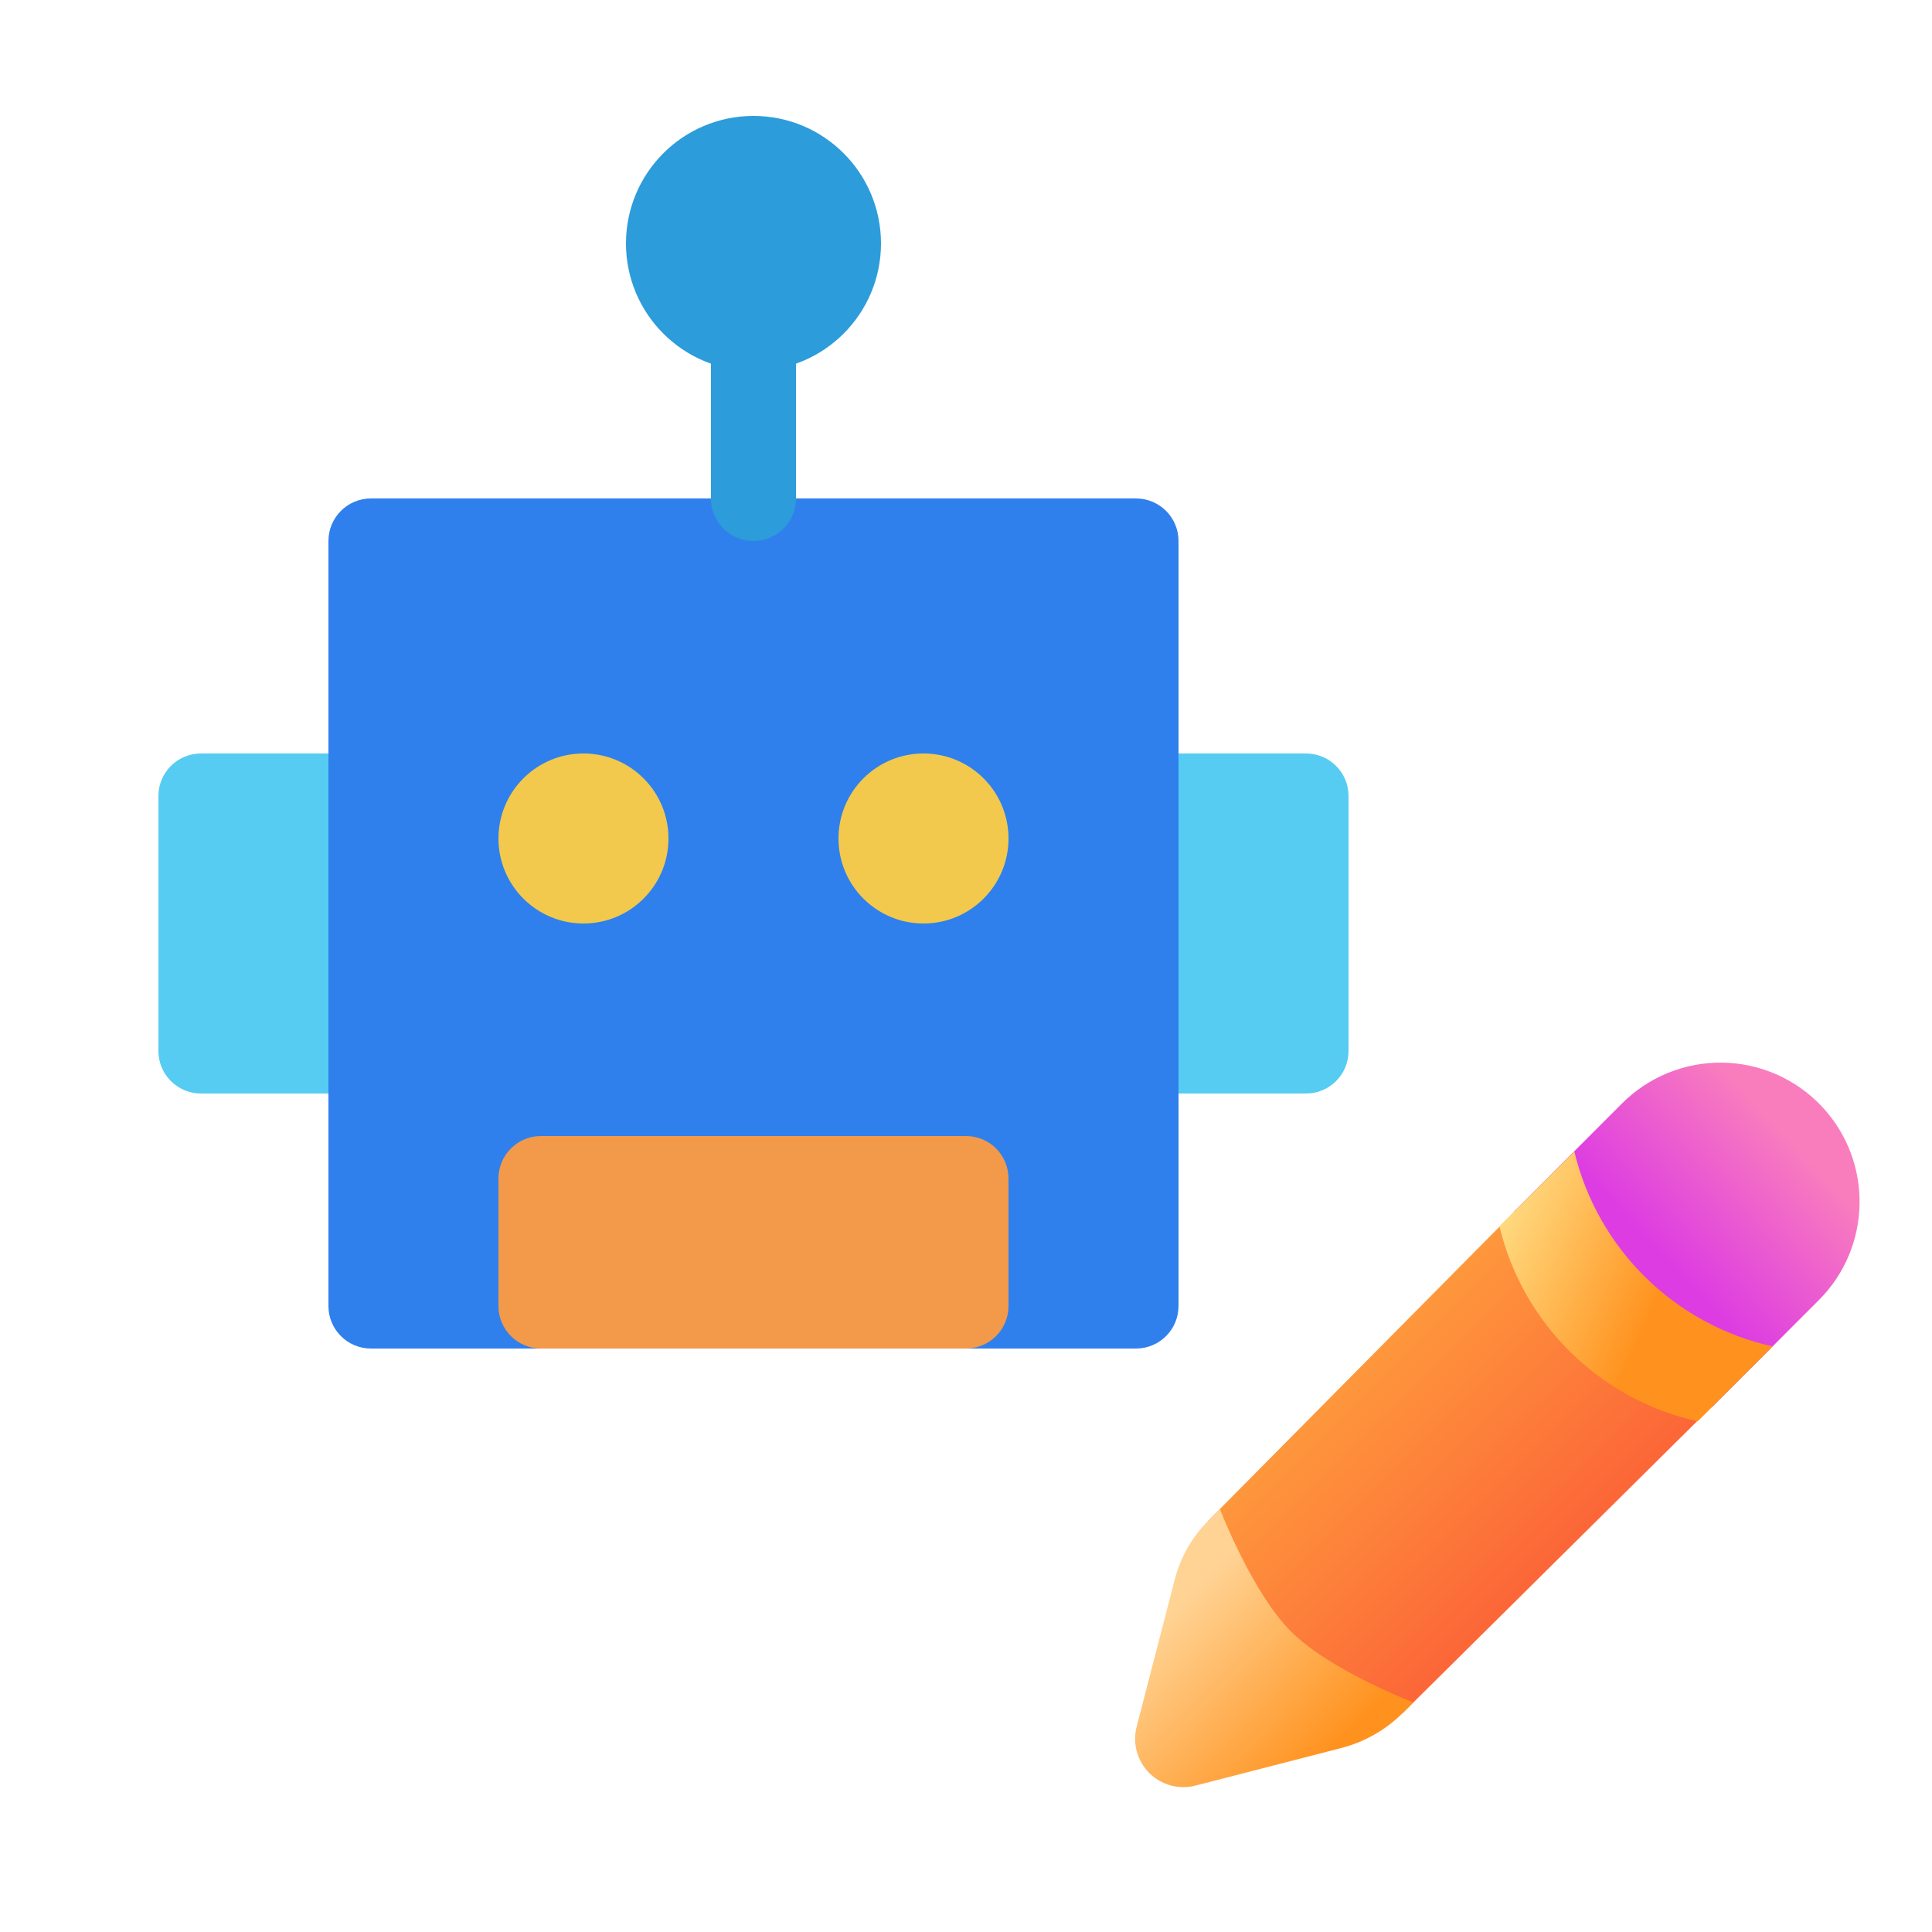
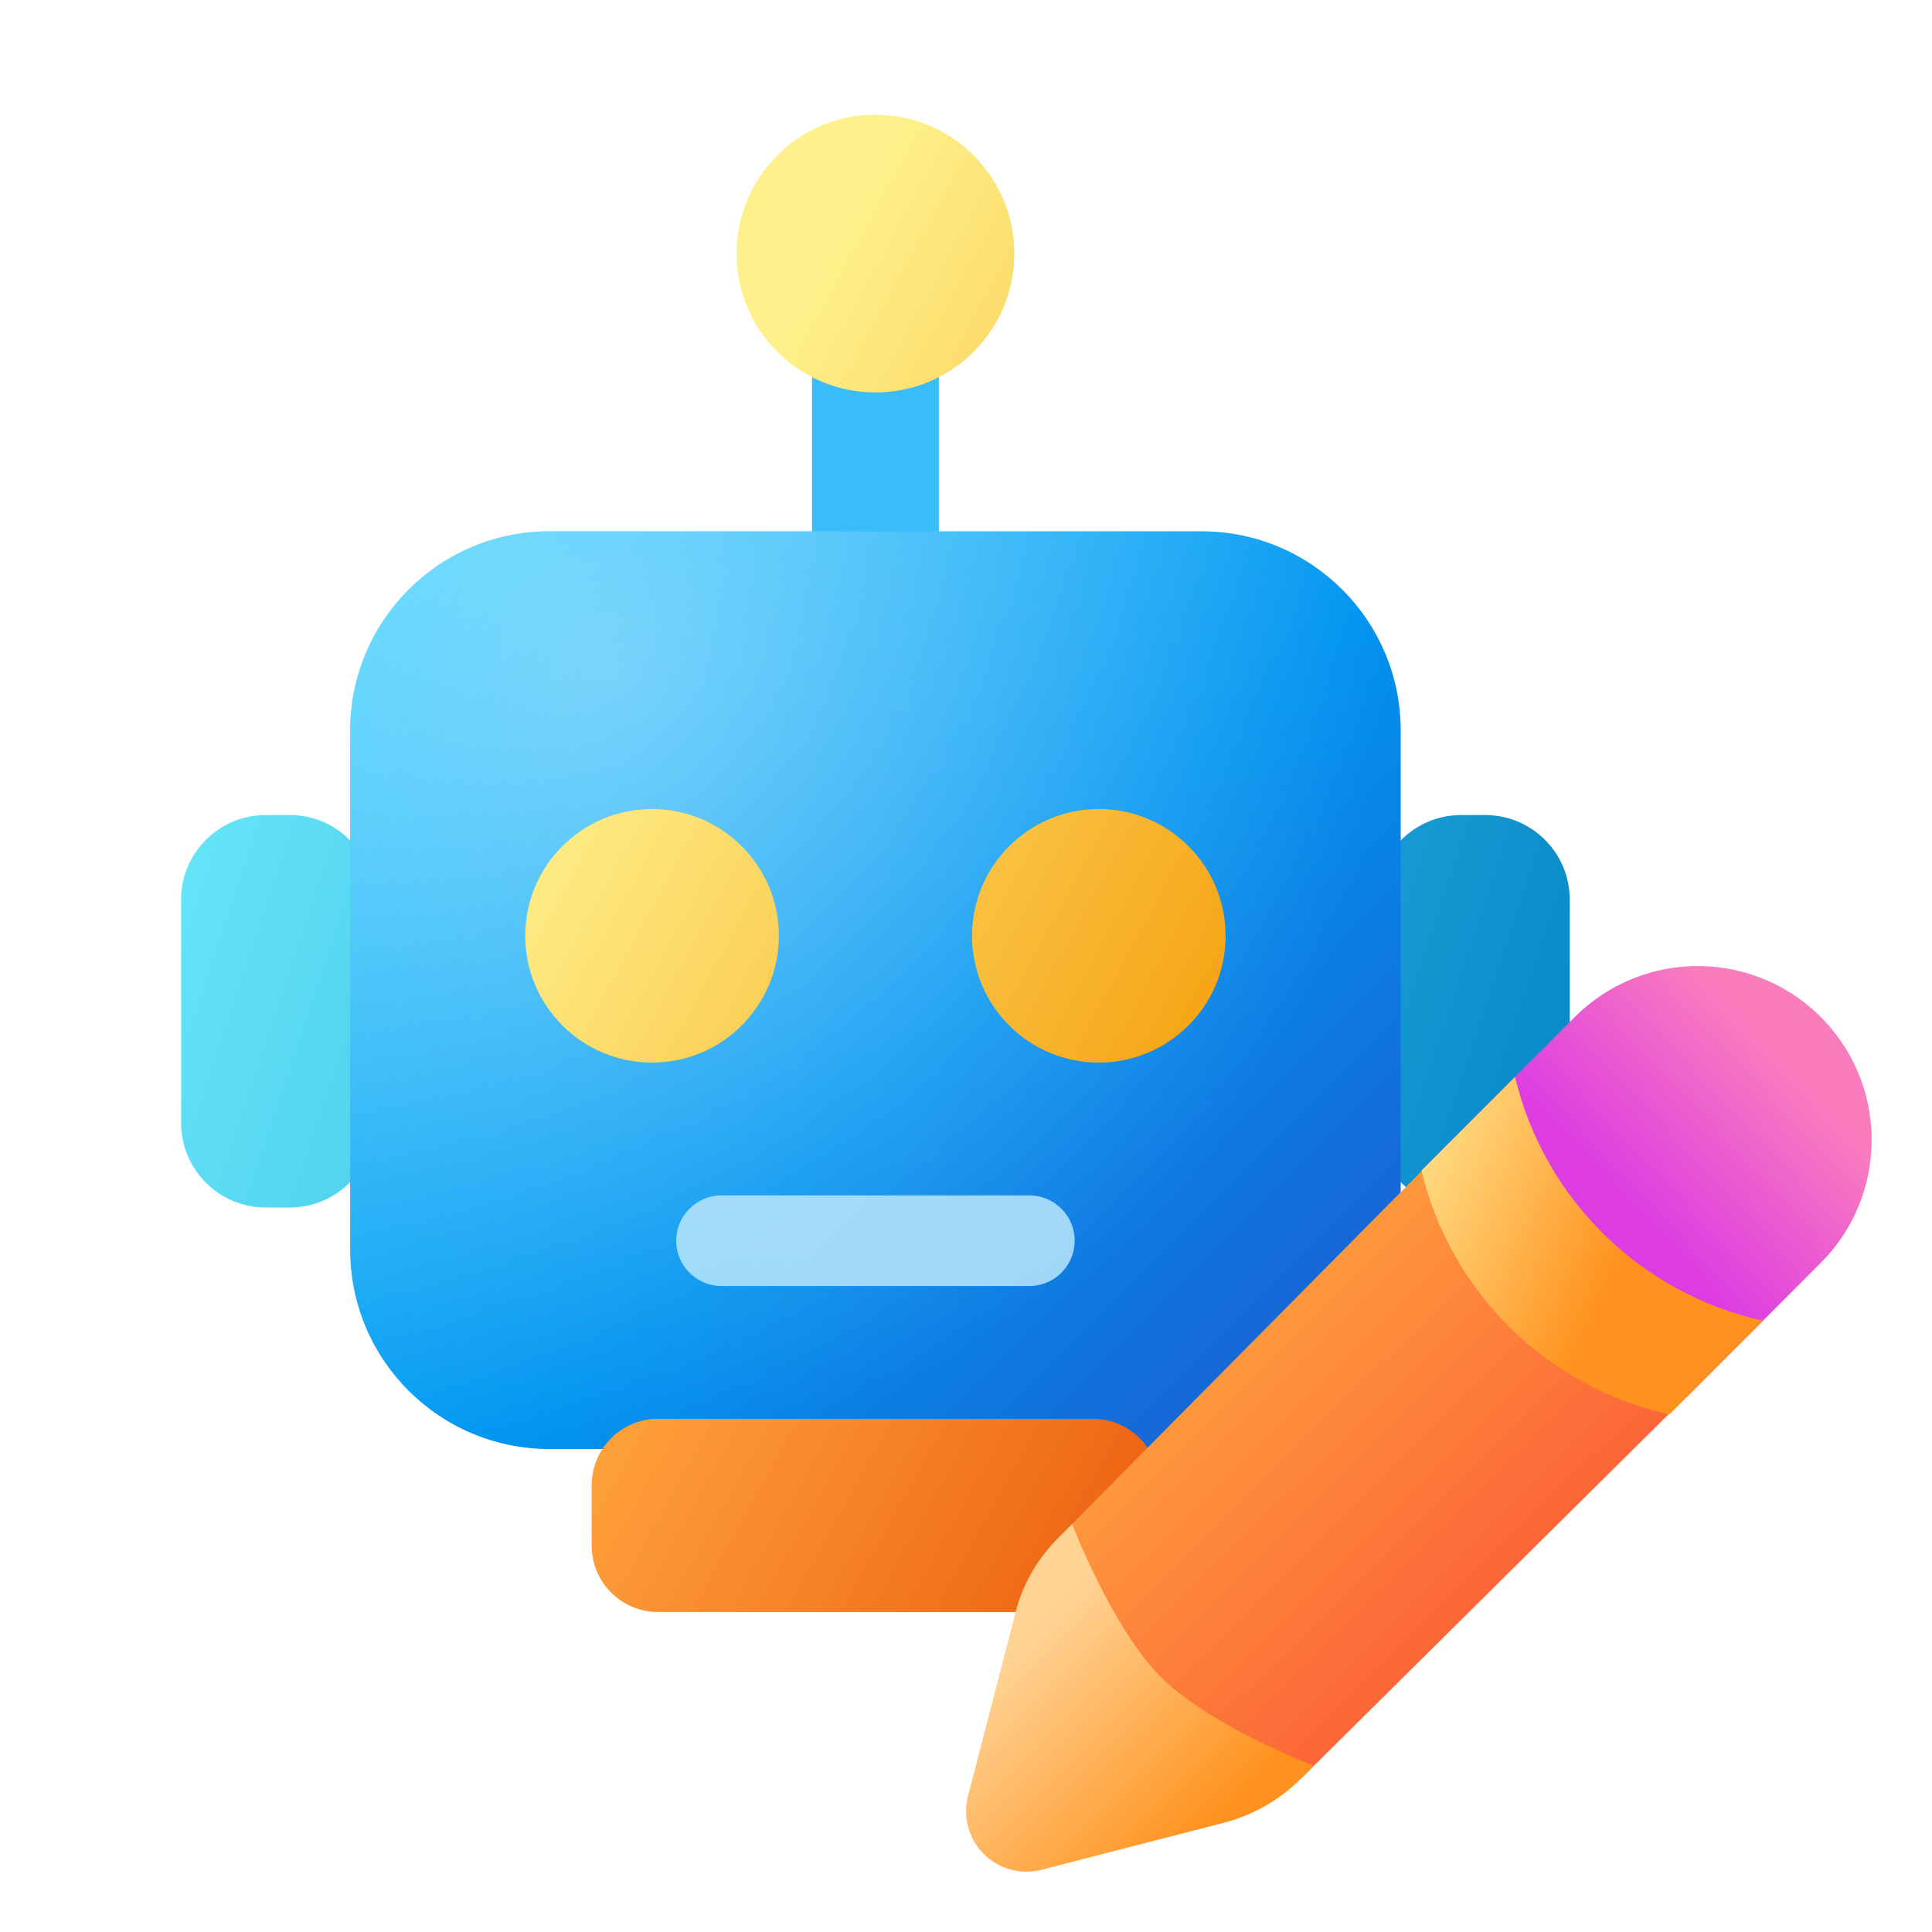
- <svg xmlns="http://www.w3.org/2000/svg" width="1em" height="1em" viewBox="0 0 80 80">
+ <svg xmlns="http://www.w3.org/2000/svg" width="1em" height="1em" viewBox="0 0 32 32">
+   <defs>
+     <linearGradient id="reHead" x1="6" y1="8" x2="23" y2="25" gradientUnits="userSpaceOnUse">
+       <stop offset="0" stop-color="#3bd5ff" />
+       <stop offset="0.55" stop-color="#0094f0" />
+       <stop offset="1" stop-color="#2052cb" />
+     </linearGradient>
+     <radialGradient id="reGlow" cx="10" cy="11" r="13" gradientUnits="userSpaceOnUse">
+       <stop offset="0" stop-color="#e0f2fe" stop-opacity="0.45" />
+       <stop offset="1" stop-color="#e0f2fe" stop-opacity="0" />
+     </radialGradient>
+     <linearGradient id="reEar" x1="2.5" y1="13" x2="26.5" y2="21" gradientUnits="userSpaceOnUse">
+       <stop offset="0" stop-color="#67e8f9" />
+       <stop offset="1" stop-color="#0284c7" />
+     </linearGradient>
+     <linearGradient id="reEye" x1="9" y1="13" x2="20" y2="19" gradientUnits="userSpaceOnUse">
+       <stop offset="0" stop-color="#fef08a" />
+       <stop offset="1" stop-color="#f59e0b" />
+     </linearGradient>
+     <linearGradient id="reNeck" x1="10" y1="23" x2="19" y2="28" gradientUnits="userSpaceOnUse">
+       <stop offset="0" stop-color="#ffa43d" />
+       <stop offset="1" stop-color="#ea580c" />
+     </linearGradient>
+     <linearGradient id="rePBody" x1="20.861" x2="27.044" y1="19.948" y2="26.149" gradientUnits="userSpaceOnUse">
+       <stop stop-color="#ffa43d" />
+       <stop offset="1" stop-color="#fb5937" />
+     </linearGradient>
+     <linearGradient id="rePTip" x1="15.174" x2="19.325" y1="26.847" y2="30.975" gradientUnits="userSpaceOnUse">
+       <stop offset=".255" stop-color="#ffd394" />
+       <stop offset="1" stop-color="#ff921f" />
+     </linearGradient>
+     <linearGradient id="rePEraser" x1="29.502" x2="26.869" y1="17.485" y2="19.969" gradientUnits="userSpaceOnUse">
+       <stop stop-color="#f97dbd" />
+       <stop offset="1" stop-color="#dd3ce2" />
+     </linearGradient>
+     <linearGradient id="rePBand" x1="26.469" x2="22.489" y1="21.664" y2="19.902" gradientUnits="userSpaceOnUse">
+       <stop stop-color="#ff921f" />
+       <stop offset="1" stop-color="#ffe994" />
+     </linearGradient>
+   </defs>
  <g fill="none">
-     <g transform="translate(-4, -4) scale(0.88)">
-       <rect width="40" height="40" x="20" y="28" fill="#2f80ed" rx="2" />
-       <path fill="#f2994a" fill-rule="evenodd" d="M30 68h20a2 2 0 0 0 2-2v-6a2 2 0 0 0-2-2H30a2 2 0 0 0-2 2v6a2 2 0 0 0 2 2" clip-rule="evenodd" />
-       <path fill="#56ccf2" fill-rule="evenodd" d="M20 40h-6a2 2 0 0 0-2 2v12a2 2 0 0 0 2 2h6zm40 16h6a2 2 0 0 0 2-2V42a2 2 0 0 0-2-2h-6z" clip-rule="evenodd" />
-       <rect width="8" height="8" x="28" y="40" fill="#f2c94c" rx="4" />
-       <rect width="8" height="8" x="44" y="40" fill="#f2c94c" rx="4" />
-       <path stroke="#2d9cdb" stroke-linecap="round" stroke-linejoin="round" stroke-width="4" d="M40 20v8" />
-       <rect width="8" height="8" x="36" y="12" fill="#2d9cdb" stroke="#2d9cdb" stroke-linecap="round" stroke-linejoin="round" stroke-width="4" rx="4" />
-     </g>
-     <g transform="translate(15, 12) scale(2.0)">
-       <path fill="url(#RE_SVGXETk5dzY)" d="m21.539 29.469l7.61-7.543v-4.074h-4.073l-7.567 7.64l.308 3.695z" />
-       <path fill="url(#RE_SVG0UyewtcI)" d="m21.539 29.47l.223-.223s-1.726-.661-2.535-1.47c-.809-.81-1.47-2.534-1.47-2.534l-.248.249a2.66 2.66 0 0 0-.686 1.206l-.79 3.051a1 1 0 0 0 1.217 1.22l3.02-.778a2.8 2.8 0 0 0 1.269-.722" />
-       <path fill="url(#RE_SVGVV4hJcjm)" d="m27.937 23.14l2.211-2.214a2.88 2.88 0 0 0 .072-4.017a2.88 2.88 0 0 0-4.144-.057l-2.238 2.241z" />
-       <path fill="url(#RE_SVGb0sU2cqf)" d="M25.094 17.838a5.43 5.43 0 0 0 4.106 4.038l-1.55 1.551a5.43 5.43 0 0 1-4.106-4.04z" />
-     </g>
-     <defs>
-       <linearGradient id="RE_SVGXETk5dzY" x1="20.861" x2="27.044" y1="19.948" y2="26.149" gradientUnits="userSpaceOnUse">
-         <stop stop-color="#ffa43d" />
-         <stop offset="1" stop-color="#fb5937" />
-       </linearGradient>
-       <linearGradient id="RE_SVG0UyewtcI" x1="15.174" x2="19.325" y1="26.847" y2="30.975" gradientUnits="userSpaceOnUse">
-         <stop offset=".255" stop-color="#ffd394" />
-         <stop offset="1" stop-color="#ff921f" />
-       </linearGradient>
-       <linearGradient id="RE_SVGVV4hJcjm" x1="29.502" x2="26.869" y1="17.485" y2="19.969" gradientUnits="userSpaceOnUse">
-         <stop stop-color="#f97dbd" />
-         <stop offset="1" stop-color="#dd3ce2" />
-       </linearGradient>
-       <linearGradient id="RE_SVGb0sU2cqf" x1="26.469" x2="22.489" y1="21.664" y2="19.902" gradientUnits="userSpaceOnUse">
-         <stop stop-color="#ff921f" />
-         <stop offset="1" stop-color="#ffe994" />
-       </linearGradient>
-     </defs>
+     <path stroke="#38bdf8" stroke-width="2.1" stroke-linecap="round" d="M14.5 5.5V9" />
+     <circle cx="14.5" cy="4.2" r="2.3" fill="url(#reEye)" />
+     <rect x="3" y="13.5" width="3.2" height="6.5" rx="1.4" fill="url(#reEar)" />
+     <rect x="22.8" y="13.5" width="3.2" height="6.5" rx="1.4" fill="url(#reEar)" />
+     <rect x="5.8" y="8.8" width="17.4" height="15.2" rx="3.3" fill="url(#reHead)" />
+     <rect x="5.8" y="8.8" width="17.4" height="15.2" rx="3.3" fill="url(#reGlow)" />
+     <rect x="9.8" y="23.5" width="9.4" height="3.2" rx="1.1" fill="url(#reNeck)" />
+     <circle cx="10.8" cy="15.5" r="2.1" fill="url(#reEye)" />
+     <circle cx="18.2" cy="15.5" r="2.1" fill="url(#reEye)" />
+     <rect x="11.2" y="19.8" width="6.6" height="1.5" rx="0.75" fill="#bae6fd" fill-opacity="0.85" />
+     <path fill="url(#rePBody)" d="m21.539 29.469l7.61-7.543v-4.074h-4.073l-7.567 7.64l.308 3.695z" />
+     <path fill="url(#rePTip)" d="m21.539 29.47l.223-.223s-1.726-.661-2.535-1.47c-.809-.81-1.47-2.534-1.47-2.534l-.248.249a2.66 2.66 0 0 0-.686 1.206l-.79 3.051a1 1 0 0 0 1.217 1.22l3.02-.778a2.8 2.8 0 0 0 1.269-.722" />
+     <path fill="url(#rePEraser)" d="m27.937 23.14l2.211-2.214a2.88 2.88 0 0 0 .072-4.017a2.88 2.88 0 0 0-4.144-.057l-2.238 2.241z" />
+     <path fill="url(#rePBand)" d="M25.094 17.838a5.43 5.43 0 0 0 4.106 4.038l-1.55 1.551a5.43 5.43 0 0 1-4.106-4.04z" />
  </g>
</svg>
